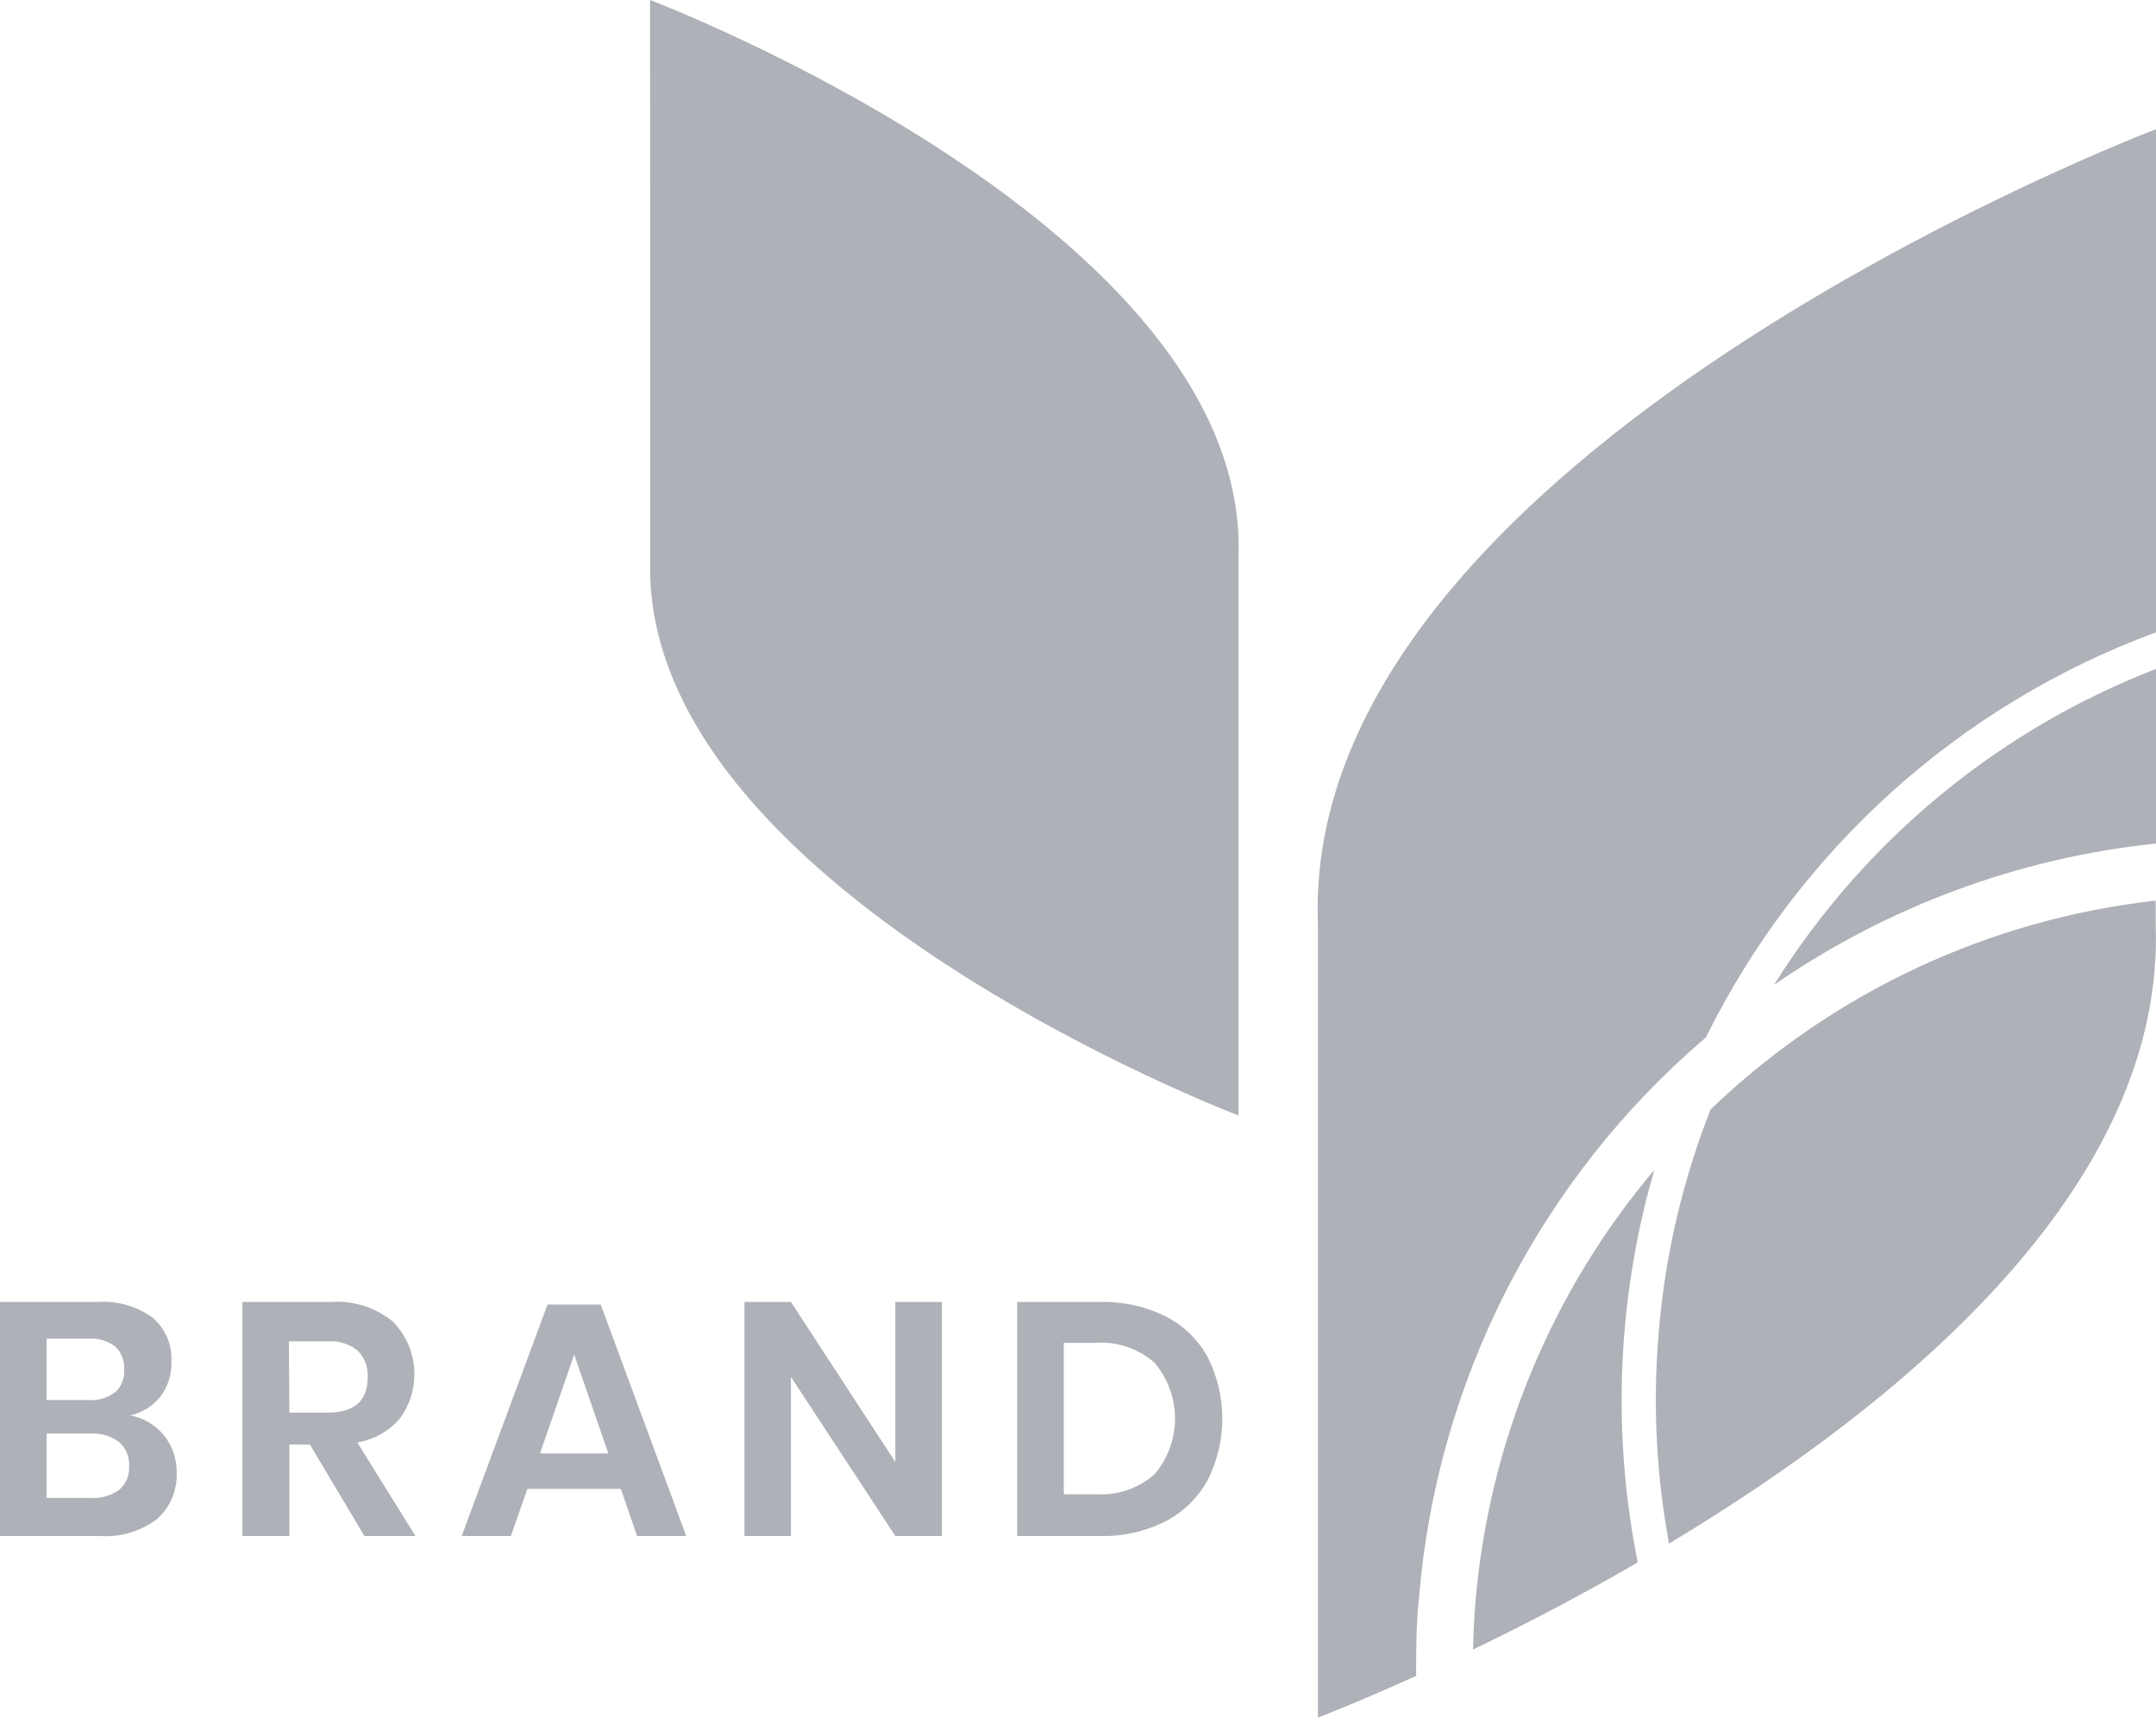
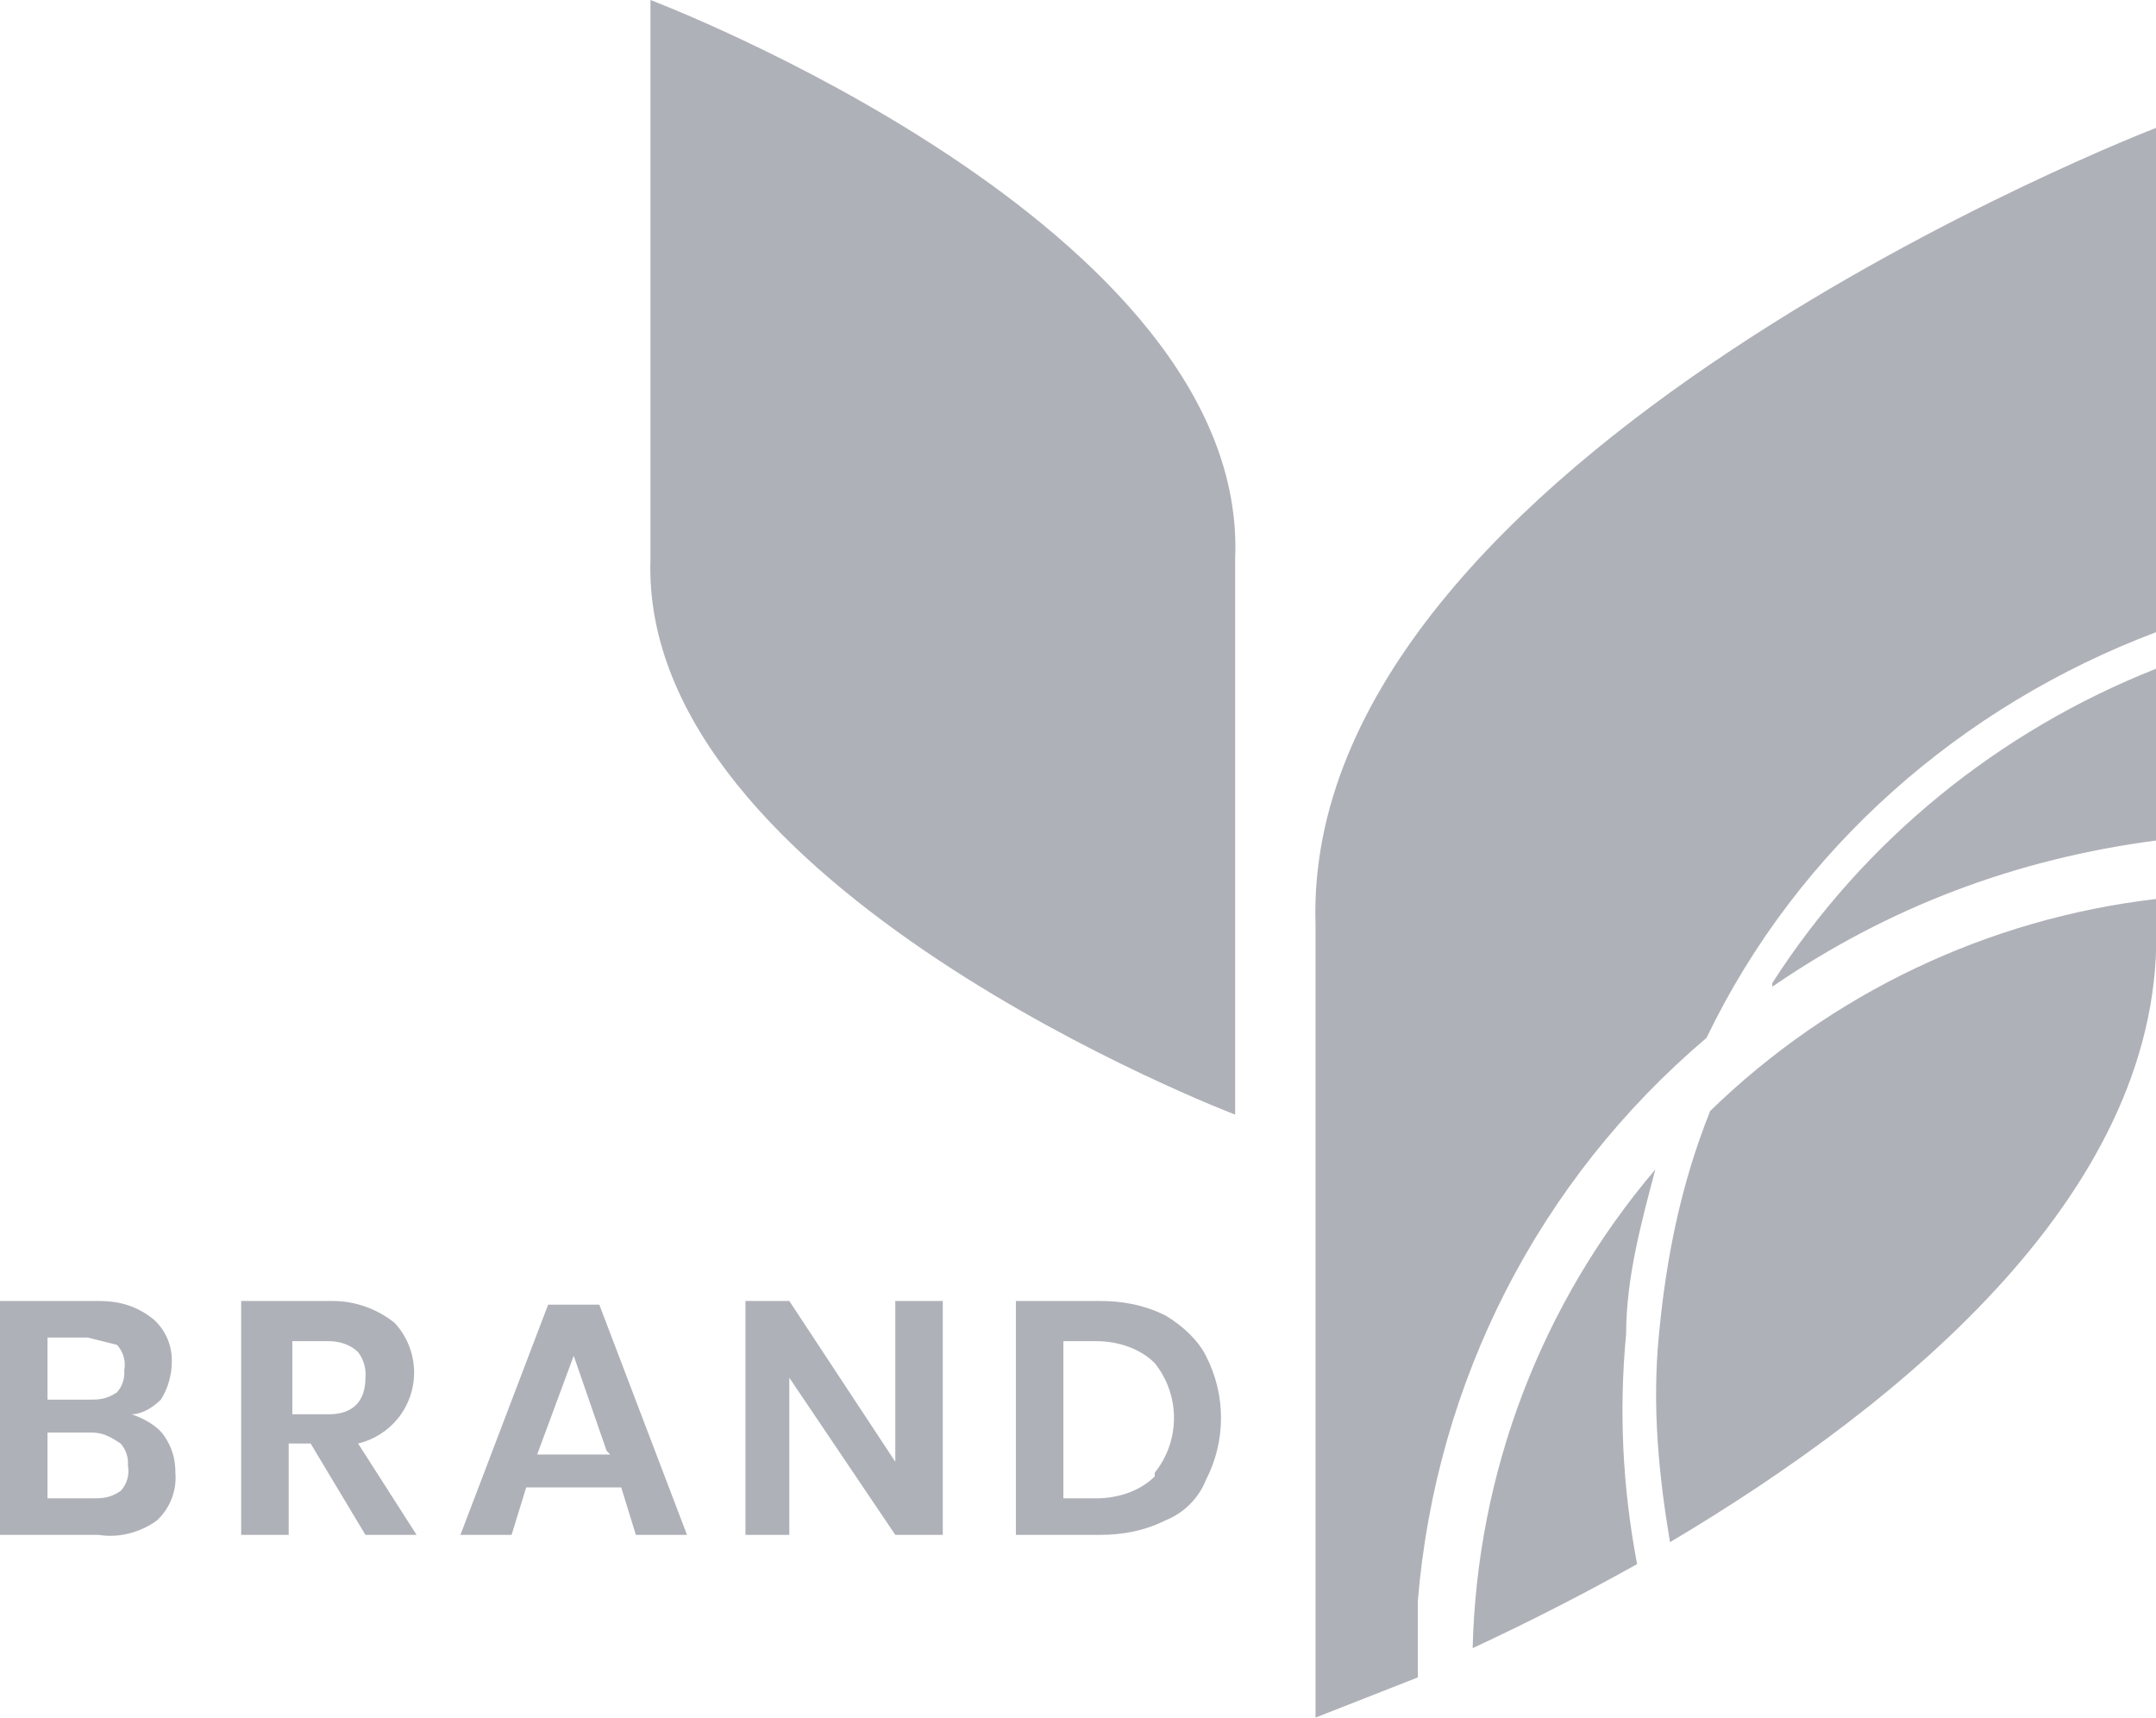
- <svg xmlns="http://www.w3.org/2000/svg" width="59" height="47" viewBox="0 0 59 47" fill="none">
-   <path d="M4.488 39.278C4.718 39.563 4.84 39.921 4.834 40.288C4.845 40.528 4.803 40.767 4.71 40.988C4.618 41.209 4.477 41.406 4.298 41.565C3.851 41.904 3.298 42.069 2.739 42.031H0V35.626H2.683C3.213 35.591 3.738 35.741 4.17 36.052C4.343 36.197 4.48 36.381 4.571 36.589C4.661 36.797 4.702 37.024 4.69 37.25C4.706 37.603 4.595 37.951 4.379 38.23C4.17 38.484 3.883 38.66 3.562 38.73C3.925 38.797 4.254 38.991 4.488 39.278ZM1.275 38.311H2.421C2.682 38.33 2.941 38.255 3.151 38.098C3.237 38.02 3.304 37.923 3.346 37.814C3.389 37.706 3.406 37.589 3.397 37.472C3.405 37.356 3.387 37.24 3.345 37.132C3.303 37.024 3.238 36.926 3.154 36.846C2.938 36.685 2.671 36.609 2.403 36.631H1.275V38.311ZM3.263 40.767C3.355 40.687 3.427 40.586 3.474 40.474C3.521 40.361 3.542 40.238 3.534 40.116C3.541 39.993 3.52 39.869 3.472 39.755C3.423 39.641 3.35 39.54 3.257 39.459C3.032 39.292 2.756 39.21 2.478 39.228H1.275V40.989H2.493C2.767 41.005 3.039 40.927 3.263 40.767Z" fill="#AFB1B8" />
-   <path d="M9.972 42.031L8.48 39.528H7.919V42.031H6.635V35.626H9.066C9.678 35.583 10.284 35.778 10.758 36.171C11.098 36.518 11.303 36.976 11.336 37.462C11.369 37.948 11.228 38.43 10.938 38.821C10.639 39.166 10.229 39.396 9.779 39.472L11.369 42.031H9.972ZM7.919 38.655H8.969C9.698 38.655 10.063 38.332 10.063 37.685C10.07 37.553 10.05 37.421 10.004 37.297C9.958 37.173 9.887 37.06 9.795 36.965C9.564 36.773 9.268 36.68 8.969 36.706H7.906L7.919 38.655Z" fill="#AFB1B8" />
-   <path d="M16.991 40.742H14.432L13.98 42.031H12.634L14.984 35.698H16.439L18.779 42.031H17.433L16.991 40.742ZM16.648 39.772L15.713 37.069L14.778 39.772H16.648Z" fill="#AFB1B8" />
-   <path d="M25.776 42.031H24.501L21.644 37.676V42.031H20.372V35.626H21.644L24.501 40.007V35.626H25.776V42.031Z" fill="#AFB1B8" />
-   <path d="M33.05 40.498C32.786 40.982 32.385 41.375 31.897 41.628C31.342 41.909 30.726 42.048 30.105 42.031H27.836V35.626H30.105C30.725 35.61 31.34 35.745 31.897 36.021C32.385 36.267 32.786 36.657 33.05 37.138C33.312 37.658 33.449 38.234 33.449 38.818C33.449 39.402 33.312 39.977 33.05 40.498ZM31.591 40.345C31.955 39.919 32.155 39.377 32.155 38.816C32.155 38.255 31.955 37.713 31.591 37.288C31.151 36.902 30.578 36.707 29.996 36.743H29.111V40.889H29.996C30.578 40.926 31.151 40.73 31.591 40.345Z" fill="#AFB1B8" />
-   <path d="M17.789 0C17.789 0 34.24 6.236 33.891 15.26V30.523C33.891 30.523 17.452 24.284 17.795 15.26L17.789 0Z" fill="#AFB1B8" />
-   <path d="M48.547 26.95C51.654 24.803 55.248 23.473 59 23.082V18.304C54.677 19.977 51.01 23.01 48.547 26.95Z" fill="#AFB1B8" />
-   <path d="M46.681 28.389C49.224 23.248 53.633 19.28 59 17.303V3.536C59 3.536 35.571 12.419 36.066 25.269V47C36.066 47 37.11 46.603 38.753 45.858C38.753 45.163 38.753 44.462 38.828 43.758C39.312 37.792 42.137 32.264 46.681 28.389Z" fill="#AFB1B8" />
-   <path d="M44.453 36.462C44.576 34.955 44.85 33.464 45.272 32.012C42.443 35.359 40.73 39.512 40.373 43.887C40.339 44.3 40.32 44.713 40.311 45.138C41.642 44.497 43.191 43.696 44.817 42.754C44.402 40.684 44.279 38.566 44.453 36.462Z" fill="#AFB1B8" />
-   <path d="M45.385 36.54C45.229 38.444 45.326 40.36 45.674 42.238C52.075 38.392 59.268 32.45 58.991 25.269V24.644C54.417 25.157 50.139 27.165 46.812 30.357C46.033 32.335 45.552 34.419 45.385 36.54Z" fill="#AFB1B8" />
+ <svg xmlns="http://www.w3.org/2000/svg" width="59" height="47" fill="none">
+   <path d="M4.5 39.3c.2.3.3.6.3 1a1.6 1.6 0 01-.5 1.3c-.4.3-1 .5-1.6.4H0v-6.4h2.7c.5 0 1 .1 1.5.5a1.5 1.5 0 01.5 1.2c0 .3-.1.7-.3 1-.2.2-.5.4-.8.4.3.1.7.3.9.6zm-3.2-1h1.1c.3 0 .5 0 .8-.2a.8.8 0 00.2-.6.8.8 0 00-.2-.7l-.8-.2H1.3v1.7zm2 2.5a.8.8 0 00.2-.7.8.8 0 00-.2-.6c-.3-.2-.5-.3-.8-.3H1.3V41h1.2c.3 0 .5 0 .8-.2zM10 42l-1.5-2.5h-.6V42H6.6v-6.4h2.5c.6 0 1.2.2 1.7.6a2 2 0 01.1 2.6 2 2 0 01-1.1.7l1.6 2.5H10zm-2-3.3h1c.7 0 1-.4 1-1a1 1 0 00-.2-.7c-.2-.2-.5-.3-.8-.3H8v2zM17 40.7h-2.6L14 42h-1.4l2.4-6.3h1.4l2.4 6.3h-1.4l-.4-1.3zm-.4-1l-.9-2.6-1 2.7h2zM25.8 42h-1.3l-2.9-4.3V42h-1.2v-6.4h1.2l2.9 4.4v-4.4h1.3V42zM33 40.5c-.2.5-.6.9-1.1 1.1-.6.3-1.2.4-1.8.4h-2.3v-6.4h2.3c.6 0 1.2.1 1.8.4.5.3.9.7 1.1 1.1a3.7 3.7 0 010 3.4zm-1.4-.2a2.4 2.4 0 000-3c-.4-.4-1-.6-1.6-.6h-.9V41h.9c.6 0 1.2-.2 1.6-.6zM17.8 0s16.4 6.2 16 15.3v15.2s-16.3-6.2-16-15.2V0zM48.5 27c3.2-2.2 6.7-3.5 10.5-4v-4.7c-4.3 1.7-8 4.7-10.5 8.6z" fill="#AFB1B8" />
+   <path d="M46.7 28.4c2.5-5.2 7-9.1 12.3-11.1V3.5s-23.4 9-23 21.8V47l2.8-1.1v-2.1c.5-6 3.3-11.5 7.9-15.4z" fill="#AFB1B8" />
+   <path d="M44.5 36.5c0-1.5.4-3 .8-4.5a21 21 0 00-5 13.1 68 68 0 004.5-2.3c-.4-2.1-.5-4.2-.3-6.3zM45.4 36.5c-.2 2 0 3.9.3 5.7 6.4-3.8 13.6-9.7 13.3-17v-.6a21 21 0 00-12.2 5.8c-.8 2-1.2 4-1.4 6.1z" fill="#AFB1B8" />
</svg>
